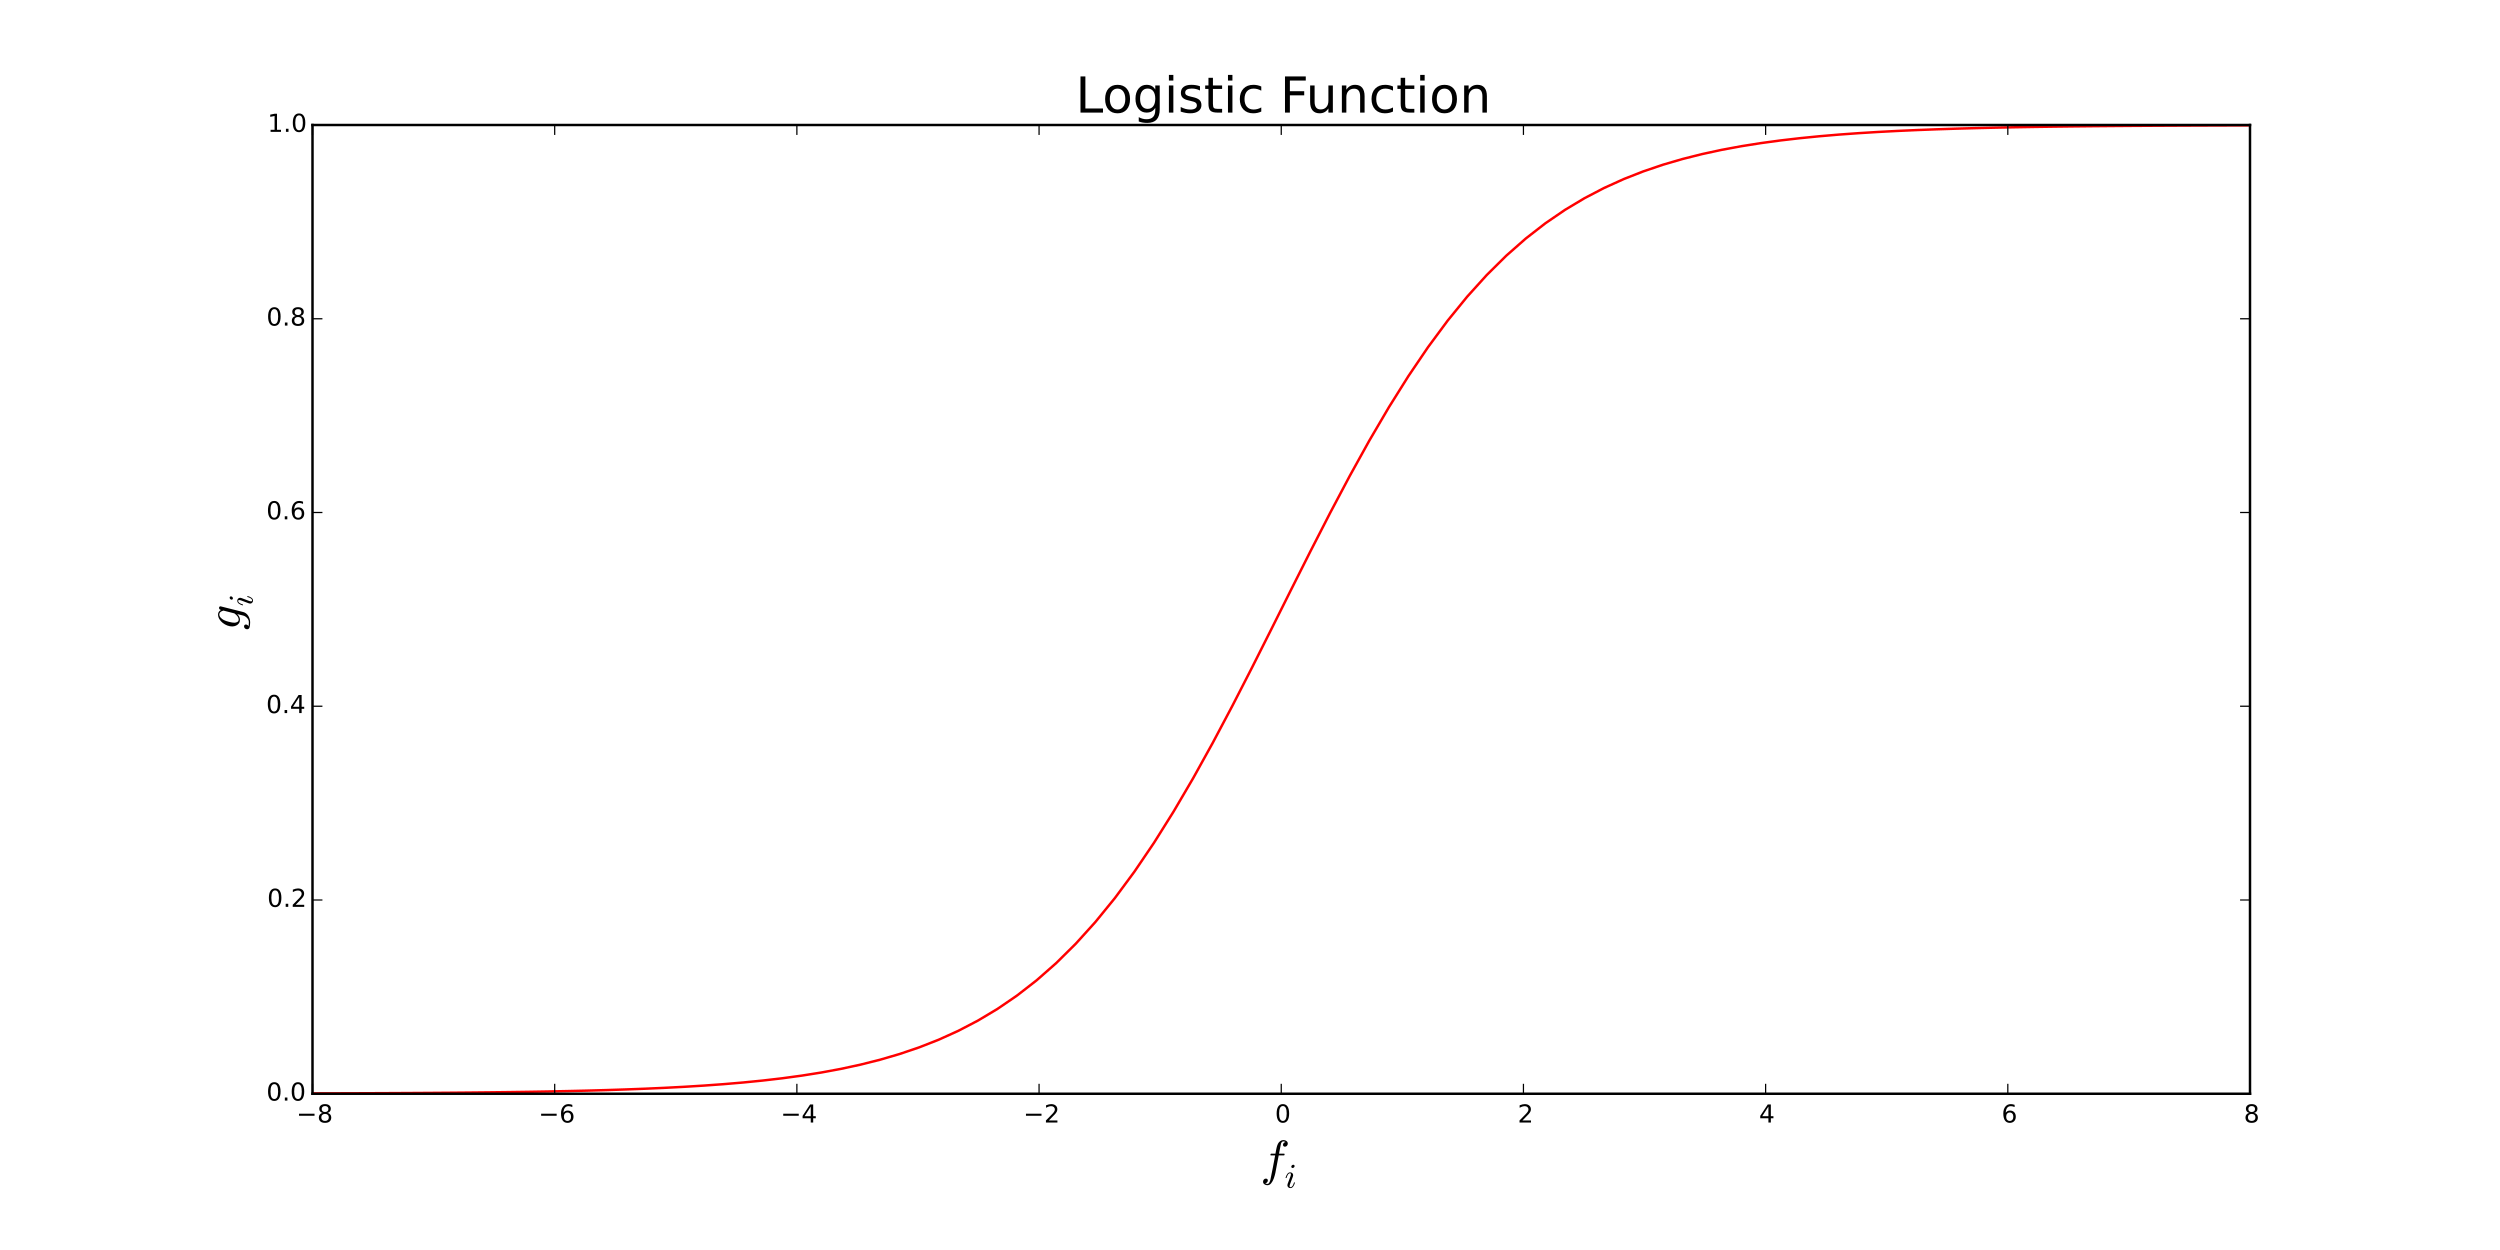
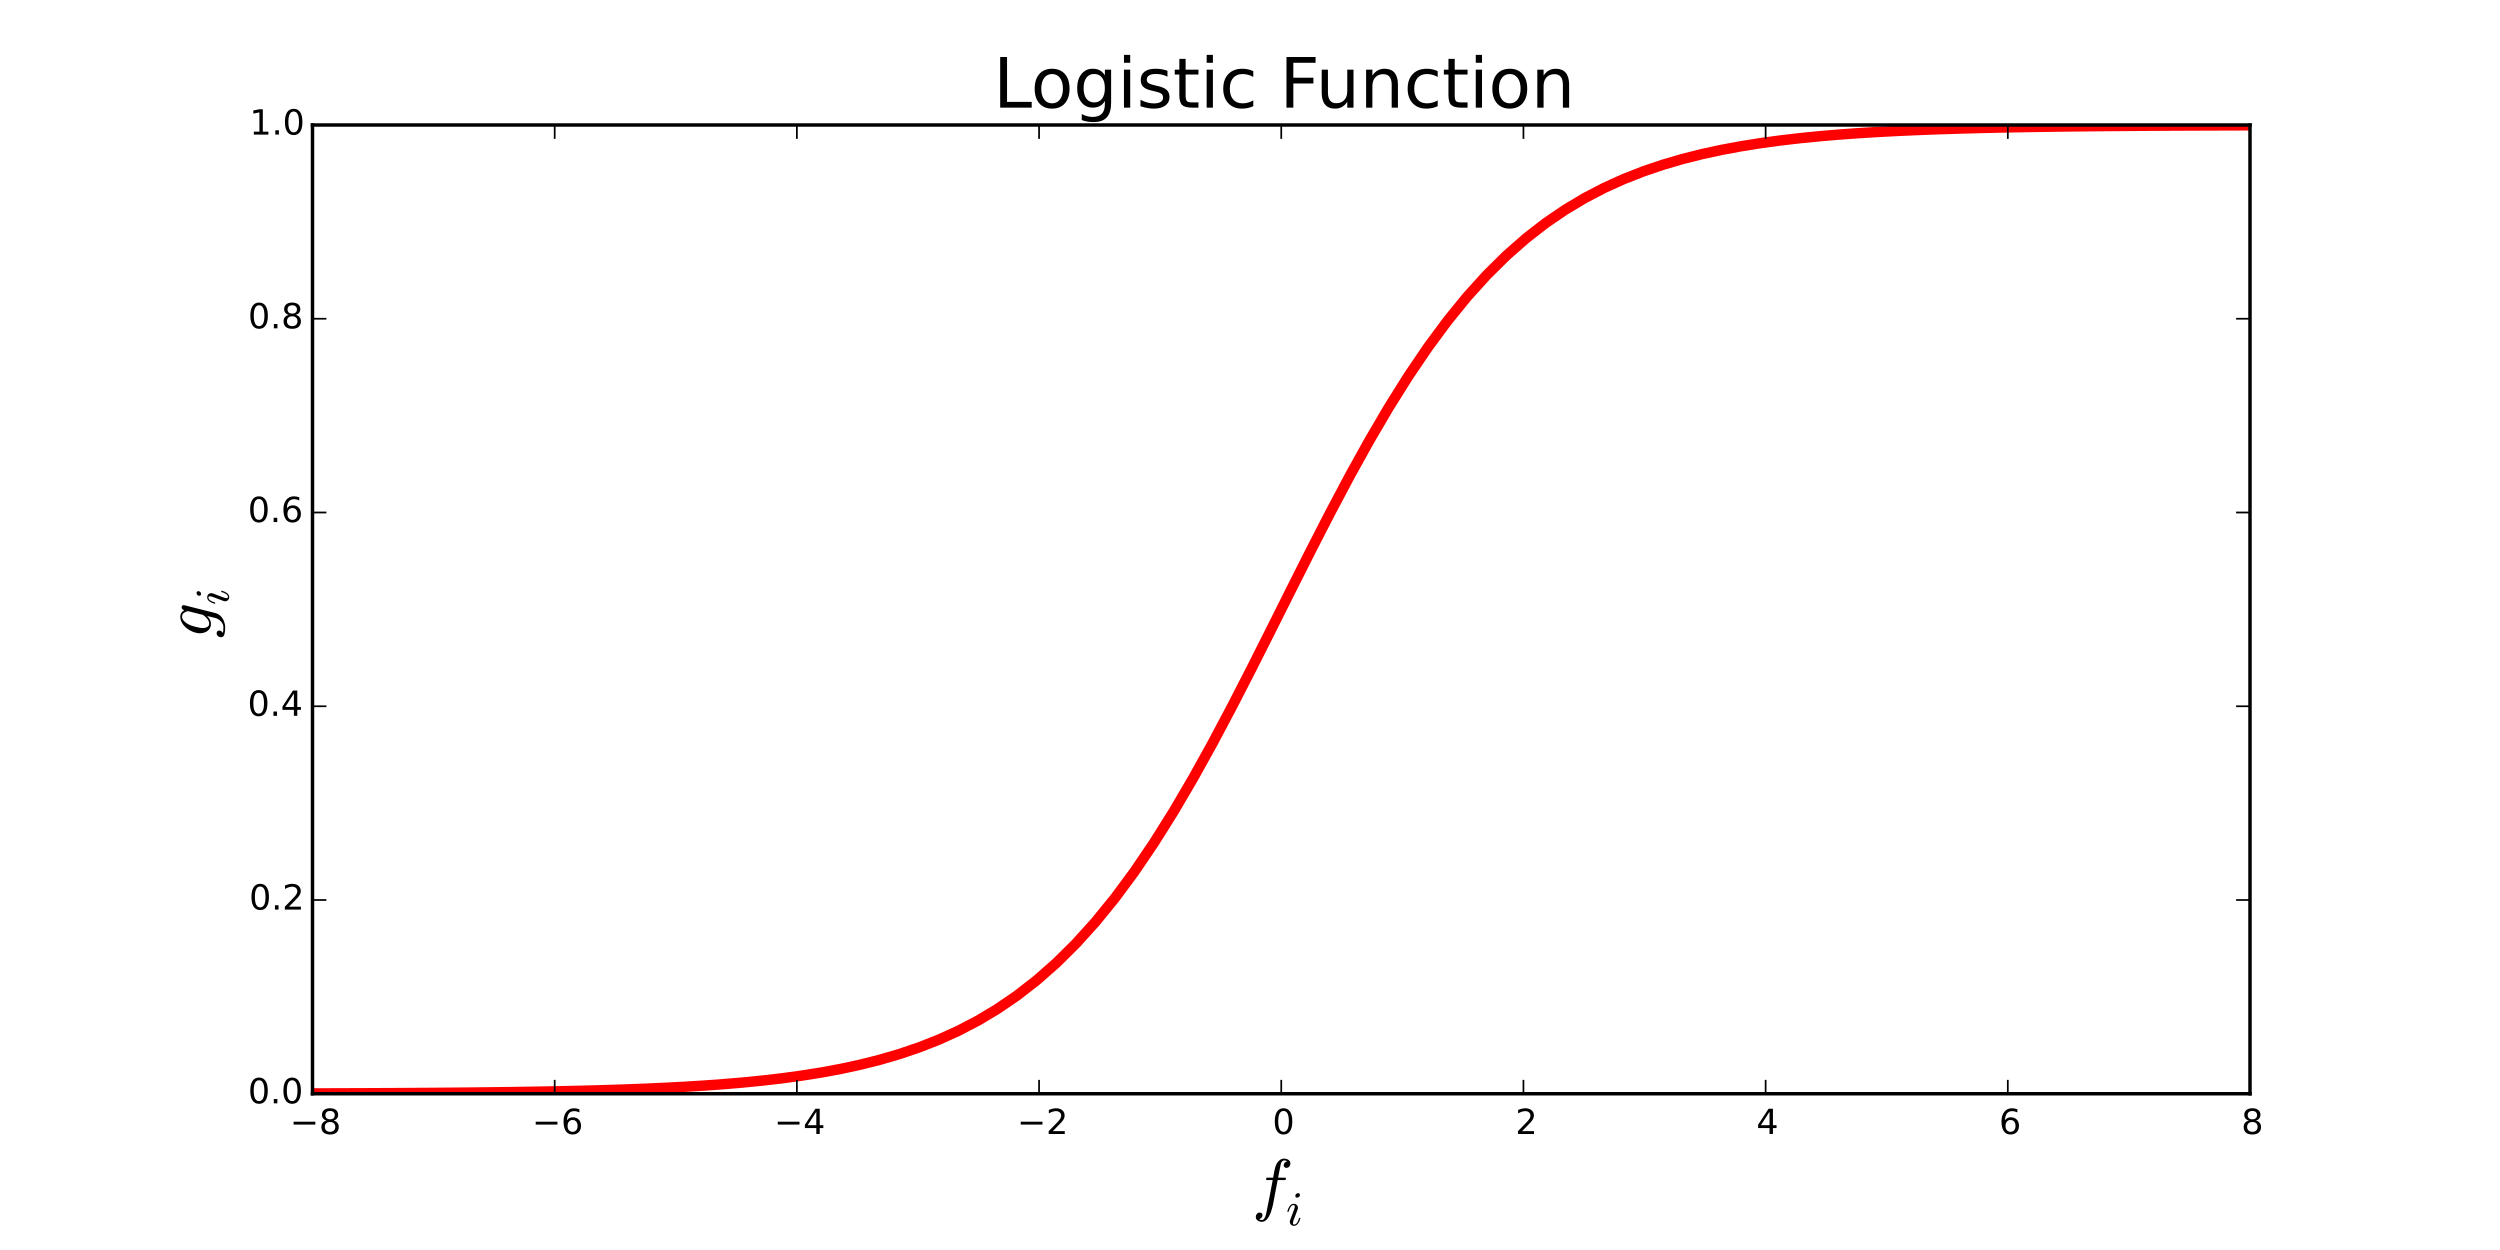
- <svg xmlns="http://www.w3.org/2000/svg" xmlns:xlink="http://www.w3.org/1999/xlink" height="504pt" version="1.1" viewBox="0 0 1008 504" width="1008pt">
+ <svg xmlns="http://www.w3.org/2000/svg" xmlns:xlink="http://www.w3.org/1999/xlink" height="360pt" version="1.1" viewBox="0 0 720 360" width="720pt">
  <defs>
    <style type="text/css">
*{stroke-linecap:butt;stroke-linejoin:round;}
  </style>
  </defs>
  <g id="figure_1">
    <g id="patch_1">
-       <path d=" M0 504 L1008 504 L1008 0 L0 0 z " style="fill:#ffffff;" />
+       <path d=" M0 360 L720 360 L720 0 L0 0 z " style="fill:#ffffff;" />
    </g>
    <g id="axes_1">
      <g id="patch_2">
-         <path d=" M126 441 L907.2 441 L907.2 50.4 L126 50.4 z " style="fill:#ffffff;" />
+         <path d=" M90 315 L648 315 L648 36 L90 36 z " style="fill:#ffffff;" />
      </g>
      <g id="line2d_1">
-         <path clip-path="url(#p23a0f6b14d)" d=" M126 440.869 L133.891 440.846 L141.782 440.819 L149.673 440.787 L157.564 440.75 L165.455 440.706 L173.345 440.655 L181.236 440.594 L189.127 440.523 L197.018 440.44 L204.909 440.342 L212.8 440.226 L220.691 440.091 L228.582 439.932 L236.473 439.745 L244.364 439.526 L252.255 439.268 L260.145 438.966 L268.036 438.612 L275.927 438.196 L283.818 437.708 L291.709 437.136 L299.6 436.466 L307.491 435.682 L315.382 434.764 L323.273 433.69 L331.164 432.436 L339.055 430.973 L346.945 429.267 L354.836 427.281 L362.727 424.973 L370.618 422.296 L378.509 419.199 L386.4 415.623 L394.291 411.508 L402.182 406.788 L410.073 401.395 L417.964 395.261 L425.855 388.321 L433.745 380.511 L441.636 371.781 L449.527 362.092 L457.418 351.425 L465.309 339.785 L473.2 327.203 L481.091 313.745 L488.982 299.509 L496.873 284.626 L504.764 269.257 L512.655 253.587 L520.545 237.813 L528.436 222.143 L536.327 206.774 L544.218 191.891 L552.109 177.655 L560 164.197 L567.891 151.615 L575.782 139.975 L583.673 129.308 L591.564 119.619 L599.455 110.889 L607.345 103.079 L615.236 96.138 L623.127 90.005 L631.018 84.612 L638.909 79.892 L646.8 75.777 L654.691 72.201 L662.582 69.104 L670.473 66.427 L678.364 64.119 L686.255 62.133 L694.145 60.427 L702.036 58.964 L709.927 57.71 L717.818 56.636 L725.709 55.718 L733.6 54.934 L741.491 54.264 L749.382 53.692 L757.273 53.204 L765.164 52.788 L773.055 52.434 L780.945 52.132 L788.836 51.874 L796.727 51.655 L804.618 51.468 L812.509 51.309 L820.4 51.174 L828.291 51.059 L836.182 50.96 L844.073 50.877 L851.964 50.806 L859.855 50.745 L867.745 50.694 L875.636 50.65 L883.527 50.613 L891.418 50.581 L899.309 50.554 L907.2 50.531" style="fill:none;stroke:#ff0000;stroke-linecap:square;" />
+         <path clip-path="url(#p7a9eb3f0f5)" d=" M90 314.906 L95.636 314.89 L101.273 314.871 L106.909 314.848 L112.545 314.821 L118.182 314.79 L123.818 314.753 L129.455 314.71 L135.091 314.659 L140.727 314.6 L146.364 314.53 L152 314.447 L157.636 314.351 L163.273 314.237 L168.909 314.104 L174.545 313.947 L180.182 313.763 L185.818 313.547 L191.455 313.294 L197.091 312.997 L202.727 312.648 L208.364 312.24 L214 311.762 L219.636 311.201 L225.273 310.546 L230.909 309.779 L236.545 308.883 L242.182 307.838 L247.818 306.619 L253.455 305.201 L259.091 303.552 L264.727 301.64 L270.364 299.428 L276 296.874 L281.636 293.934 L287.273 290.563 L292.909 286.711 L298.545 282.33 L304.182 277.372 L309.818 271.794 L315.455 265.558 L321.091 258.637 L326.727 251.018 L332.364 242.703 L338 233.716 L343.636 224.104 L349.273 213.935 L354.909 203.305 L360.545 192.327 L366.182 181.133 L371.818 169.867 L377.455 158.673 L383.091 147.695 L388.727 137.065 L394.364 126.896 L400 117.284 L405.636 108.297 L411.273 99.982 L416.909 92.363 L422.545 85.442 L428.182 79.206 L433.818 73.628 L439.455 68.67 L445.091 64.289 L450.727 60.437 L456.364 57.066 L462 54.126 L467.636 51.572 L473.273 49.36 L478.909 47.448 L484.545 45.799 L490.182 44.381 L495.818 43.162 L501.455 42.117 L507.091 41.221 L512.727 40.455 L518.364 39.799 L524 39.238 L529.636 38.76 L535.273 38.352 L540.909 38.003 L546.545 37.706 L552.182 37.453 L557.818 37.237 L563.455 37.053 L569.091 36.896 L574.727 36.763 L580.364 36.649 L586 36.553 L591.636 36.47 L597.273 36.4 L602.909 36.341 L608.545 36.29 L614.182 36.247 L619.818 36.21 L625.455 36.178 L631.091 36.152 L636.727 36.129 L642.364 36.11 L648 36.094" style="fill:none;stroke:#ff0000;stroke-linecap:square;stroke-width:3;" />
      </g>
      <g id="patch_3">
-         <path d=" M126 50.4 L907.2 50.4" style="fill:none;stroke:#000000;stroke-linecap:square;stroke-linejoin:miter;" />
+         <path d=" M90 36 L648 36" style="fill:none;stroke:#000000;stroke-linecap:square;stroke-linejoin:miter;" />
      </g>
      <g id="patch_4">
-         <path d=" M126 441 L126 50.4" style="fill:none;stroke:#000000;stroke-linecap:square;stroke-linejoin:miter;" />
+         <path d=" M648 315 L648 36" style="fill:none;stroke:#000000;stroke-linecap:square;stroke-linejoin:miter;" />
      </g>
      <g id="patch_5">
-         <path d=" M126 441 L907.2 441" style="fill:none;stroke:#000000;stroke-linecap:square;stroke-linejoin:miter;" />
+         <path d=" M90 315 L648 315" style="fill:none;stroke:#000000;stroke-linecap:square;stroke-linejoin:miter;" />
      </g>
      <g id="patch_6">
-         <path d=" M907.2 441 L907.2 50.4" style="fill:none;stroke:#000000;stroke-linecap:square;stroke-linejoin:miter;" />
+         <path d=" M90 315 L90 36" style="fill:none;stroke:#000000;stroke-linecap:square;stroke-linejoin:miter;" />
      </g>
      <g id="matplotlib.axis_1">
        <g id="xtick_1">
          <g id="line2d_2">
            <defs>
              <path d=" M0 0 L0 -4" id="mc7db9fdffb" style="stroke:#000000;stroke-width:0.5;" />
            </defs>
            <g>
-               <use style="stroke:#000000;stroke-width:0.5;" x="126.0" xlink:href="#mc7db9fdffb" y="441.0" />
+               <use style="stroke:#000000;stroke-width:0.5;" x="90.0" xlink:href="#mc7db9fdffb" y="315.0" />
            </g>
          </g>
          <g id="line2d_3">
            <defs>
              <path d=" M0 0 L0 4" id="m5a7d422ac3" style="stroke:#000000;stroke-width:0.5;" />
            </defs>
            <g>
-               <use style="stroke:#000000;stroke-width:0.5;" x="126.0" xlink:href="#m5a7d422ac3" y="50.4" />
+               <use style="stroke:#000000;stroke-width:0.5;" x="90.0" xlink:href="#m5a7d422ac3" y="36.0" />
            </g>
          </g>
          <g id="text_1">
            <defs>
+               <path d=" M10.594 35.5 L73.188 35.5 L73.188 27.203 L10.594 27.203 z " id="BitstreamVeraSans-Roman-2212" />
              <path d=" M31.781 34.625 Q24.75 34.625 20.719 30.859 Q16.703 27.094 16.703 20.516 Q16.703 13.922 20.719 10.156 Q24.75 6.391 31.781 6.391 Q38.812 6.391 42.859 10.172 Q46.922 13.969 46.922 20.516 Q46.922 27.094 42.891 30.859 Q38.875 34.625 31.781 34.625 M21.922 38.812 Q15.578 40.375 12.031 44.719 Q8.5 49.078 8.5 55.328 Q8.5 64.062 14.719 69.141 Q20.953 74.219 31.781 74.219 Q42.672 74.219 48.875 69.141 Q55.078 64.062 55.078 55.328 Q55.078 49.078 51.531 44.719 Q48 40.375 41.703 38.812 Q48.828 37.156 52.797 32.312 Q56.781 27.484 56.781 20.516 Q56.781 9.906 50.312 4.234 Q43.844 -1.422 31.781 -1.422 Q19.734 -1.422 13.25 4.234 Q6.781 9.906 6.781 20.516 Q6.781 27.484 10.781 32.312 Q14.797 37.156 21.922 38.812 M18.312 54.391 Q18.312 48.734 21.844 45.562 Q25.391 42.391 31.781 42.391 Q38.141 42.391 41.719 45.562 Q45.312 48.734 45.312 54.391 Q45.312 60.062 41.719 63.234 Q38.141 66.406 31.781 66.406 Q25.391 66.406 21.844 63.234 Q18.312 60.062 18.312 54.391" id="BitstreamVeraSans-Roman-38" />
-               <path d=" M10.594 35.5 L73.188 35.5 L73.188 27.203 L10.594 27.203 z " id="BitstreamVeraSans-Roman-2212" />
-             </defs>
-             <g transform="translate(119.5008 452.5984)scale(0.1 -0.1)">
+             </defs>
+             <g transform="translate(83.50078 326.5984)scale(0.1 -0.1)">
              <use xlink:href="#BitstreamVeraSans-Roman-2212" />
              <use x="83.789" xlink:href="#BitstreamVeraSans-Roman-38" />
            </g>
          </g>
        </g>
        <g id="xtick_2">
          <g id="line2d_4">
            <g>
-               <use style="stroke:#000000;stroke-width:0.5;" x="223.65" xlink:href="#mc7db9fdffb" y="441.0" />
+               <use style="stroke:#000000;stroke-width:0.5;" x="159.75" xlink:href="#mc7db9fdffb" y="315.0" />
            </g>
          </g>
          <g id="line2d_5">
            <g>
-               <use style="stroke:#000000;stroke-width:0.5;" x="223.65" xlink:href="#m5a7d422ac3" y="50.4" />
+               <use style="stroke:#000000;stroke-width:0.5;" x="159.75" xlink:href="#m5a7d422ac3" y="36.0" />
            </g>
          </g>
          <g id="text_2">
            <defs>
              <path d=" M33.016 40.375 Q26.375 40.375 22.484 35.828 Q18.609 31.297 18.609 23.391 Q18.609 15.531 22.484 10.953 Q26.375 6.391 33.016 6.391 Q39.656 6.391 43.531 10.953 Q47.406 15.531 47.406 23.391 Q47.406 31.297 43.531 35.828 Q39.656 40.375 33.016 40.375 M52.594 71.297 L52.594 62.312 Q48.875 64.062 45.094 64.984 Q41.312 65.922 37.594 65.922 Q27.828 65.922 22.672 59.328 Q17.531 52.734 16.797 39.406 Q19.672 43.656 24.016 45.922 Q28.375 48.188 33.594 48.188 Q44.578 48.188 50.953 41.516 Q57.328 34.859 57.328 23.391 Q57.328 12.156 50.688 5.359 Q44.047 -1.422 33.016 -1.422 Q20.359 -1.422 13.672 8.266 Q6.984 17.969 6.984 36.375 Q6.984 53.656 15.188 63.938 Q23.391 74.219 37.203 74.219 Q40.922 74.219 44.703 73.484 Q48.484 72.75 52.594 71.297" id="BitstreamVeraSans-Roman-36" />
            </defs>
-             <g transform="translate(217.1234 452.5984)scale(0.1 -0.1)">
+             <g transform="translate(153.2234 326.5984)scale(0.1 -0.1)">
              <use xlink:href="#BitstreamVeraSans-Roman-2212" />
              <use x="83.789" xlink:href="#BitstreamVeraSans-Roman-36" />
            </g>
          </g>
        </g>
        <g id="xtick_3">
          <g id="line2d_6">
            <g>
-               <use style="stroke:#000000;stroke-width:0.5;" x="321.3" xlink:href="#mc7db9fdffb" y="441.0" />
+               <use style="stroke:#000000;stroke-width:0.5;" x="229.5" xlink:href="#mc7db9fdffb" y="315.0" />
            </g>
          </g>
          <g id="line2d_7">
            <g>
-               <use style="stroke:#000000;stroke-width:0.5;" x="321.3" xlink:href="#m5a7d422ac3" y="50.4" />
+               <use style="stroke:#000000;stroke-width:0.5;" x="229.5" xlink:href="#m5a7d422ac3" y="36.0" />
            </g>
          </g>
          <g id="text_3">
            <defs>
              <path d=" M37.797 64.312 L12.891 25.391 L37.797 25.391 z  M35.203 72.906 L47.609 72.906 L47.609 25.391 L58.016 25.391 L58.016 17.188 L47.609 17.188 L47.609 0 L37.797 0 L37.797 17.188 L4.891 17.188 L4.891 26.703 z " id="BitstreamVeraSans-Roman-34" />
            </defs>
-             <g transform="translate(314.7391 452.5984)scale(0.1 -0.1)">
+             <g transform="translate(222.9391 326.5984)scale(0.1 -0.1)">
              <use xlink:href="#BitstreamVeraSans-Roman-2212" />
              <use x="83.789" xlink:href="#BitstreamVeraSans-Roman-34" />
            </g>
          </g>
        </g>
        <g id="xtick_4">
          <g id="line2d_8">
            <g>
-               <use style="stroke:#000000;stroke-width:0.5;" x="418.95" xlink:href="#mc7db9fdffb" y="441.0" />
+               <use style="stroke:#000000;stroke-width:0.5;" x="299.25" xlink:href="#mc7db9fdffb" y="315.0" />
            </g>
          </g>
          <g id="line2d_9">
            <g>
-               <use style="stroke:#000000;stroke-width:0.5;" x="418.95" xlink:href="#m5a7d422ac3" y="50.4" />
+               <use style="stroke:#000000;stroke-width:0.5;" x="299.25" xlink:href="#m5a7d422ac3" y="36.0" />
            </g>
          </g>
          <g id="text_4">
            <defs>
              <path d=" M19.188 8.297 L53.609 8.297 L53.609 0 L7.328 0 L7.328 8.297 Q12.938 14.109 22.625 23.891 Q32.328 33.688 34.812 36.531 Q39.547 41.844 41.422 45.531 Q43.312 49.219 43.312 52.781 Q43.312 58.594 39.234 62.25 Q35.156 65.922 28.609 65.922 Q23.969 65.922 18.812 64.312 Q13.672 62.703 7.812 59.422 L7.812 69.391 Q13.766 71.781 18.938 73 Q24.125 74.219 28.422 74.219 Q39.75 74.219 46.484 68.547 Q53.219 62.891 53.219 53.422 Q53.219 48.922 51.531 44.891 Q49.859 40.875 45.406 35.406 Q44.188 33.984 37.641 27.219 Q31.109 20.453 19.188 8.297" id="BitstreamVeraSans-Roman-32" />
            </defs>
-             <g transform="translate(412.6094 452.5984)scale(0.1 -0.1)">
+             <g transform="translate(292.9094 326.5984)scale(0.1 -0.1)">
              <use xlink:href="#BitstreamVeraSans-Roman-2212" />
              <use x="83.789" xlink:href="#BitstreamVeraSans-Roman-32" />
            </g>
          </g>
        </g>
        <g id="xtick_5">
          <g id="line2d_10">
            <g>
-               <use style="stroke:#000000;stroke-width:0.5;" x="516.6" xlink:href="#mc7db9fdffb" y="441.0" />
+               <use style="stroke:#000000;stroke-width:0.5;" x="369.0" xlink:href="#mc7db9fdffb" y="315.0" />
            </g>
          </g>
          <g id="line2d_11">
            <g>
-               <use style="stroke:#000000;stroke-width:0.5;" x="516.6" xlink:href="#m5a7d422ac3" y="50.4" />
+               <use style="stroke:#000000;stroke-width:0.5;" x="369.0" xlink:href="#m5a7d422ac3" y="36.0" />
            </g>
          </g>
          <g id="text_5">
            <defs>
              <path d=" M31.781 66.406 Q24.172 66.406 20.328 58.906 Q16.5 51.422 16.5 36.375 Q16.5 21.391 20.328 13.891 Q24.172 6.391 31.781 6.391 Q39.453 6.391 43.281 13.891 Q47.125 21.391 47.125 36.375 Q47.125 51.422 43.281 58.906 Q39.453 66.406 31.781 66.406 M31.781 74.219 Q44.047 74.219 50.516 64.516 Q56.984 54.828 56.984 36.375 Q56.984 17.969 50.516 8.266 Q44.047 -1.422 31.781 -1.422 Q19.531 -1.422 13.062 8.266 Q6.594 17.969 6.594 36.375 Q6.594 54.828 13.062 64.516 Q19.531 74.219 31.781 74.219" id="BitstreamVeraSans-Roman-30" />
            </defs>
-             <g transform="translate(514.0805 452.5984)scale(0.1 -0.1)">
+             <g transform="translate(366.4805 326.5984)scale(0.1 -0.1)">
              <use xlink:href="#BitstreamVeraSans-Roman-30" />
            </g>
          </g>
        </g>
        <g id="xtick_6">
          <g id="line2d_12">
            <g>
-               <use style="stroke:#000000;stroke-width:0.5;" x="614.25" xlink:href="#mc7db9fdffb" y="441.0" />
+               <use style="stroke:#000000;stroke-width:0.5;" x="438.75" xlink:href="#mc7db9fdffb" y="315.0" />
            </g>
          </g>
          <g id="line2d_13">
            <g>
-               <use style="stroke:#000000;stroke-width:0.5;" x="614.25" xlink:href="#m5a7d422ac3" y="50.4" />
+               <use style="stroke:#000000;stroke-width:0.5;" x="438.75" xlink:href="#m5a7d422ac3" y="36.0" />
            </g>
          </g>
          <g id="text_6">
-             <g transform="translate(611.9359 452.5984)scale(0.1 -0.1)">
+             <g transform="translate(436.4359 326.5984)scale(0.1 -0.1)">
              <use xlink:href="#BitstreamVeraSans-Roman-32" />
            </g>
          </g>
        </g>
        <g id="xtick_7">
          <g id="line2d_14">
            <g>
-               <use style="stroke:#000000;stroke-width:0.5;" x="711.9" xlink:href="#mc7db9fdffb" y="441.0" />
+               <use style="stroke:#000000;stroke-width:0.5;" x="508.5" xlink:href="#mc7db9fdffb" y="315.0" />
            </g>
          </g>
          <g id="line2d_15">
            <g>
-               <use style="stroke:#000000;stroke-width:0.5;" x="711.9" xlink:href="#m5a7d422ac3" y="50.4" />
+               <use style="stroke:#000000;stroke-width:0.5;" x="508.5" xlink:href="#m5a7d422ac3" y="36.0" />
            </g>
          </g>
          <g id="text_7">
-             <g transform="translate(709.2437 452.5984)scale(0.1 -0.1)">
+             <g transform="translate(505.8438 326.5984)scale(0.1 -0.1)">
              <use xlink:href="#BitstreamVeraSans-Roman-34" />
            </g>
          </g>
        </g>
        <g id="xtick_8">
          <g id="line2d_16">
            <g>
-               <use style="stroke:#000000;stroke-width:0.5;" x="809.55" xlink:href="#mc7db9fdffb" y="441.0" />
+               <use style="stroke:#000000;stroke-width:0.5;" x="578.25" xlink:href="#mc7db9fdffb" y="315.0" />
            </g>
          </g>
          <g id="line2d_17">
            <g>
-               <use style="stroke:#000000;stroke-width:0.5;" x="809.55" xlink:href="#m5a7d422ac3" y="50.4" />
+               <use style="stroke:#000000;stroke-width:0.5;" x="578.25" xlink:href="#m5a7d422ac3" y="36.0" />
            </g>
          </g>
          <g id="text_8">
-             <g transform="translate(807.0328 452.5984)scale(0.1 -0.1)">
+             <g transform="translate(575.7328 326.5984)scale(0.1 -0.1)">
              <use xlink:href="#BitstreamVeraSans-Roman-36" />
            </g>
          </g>
        </g>
        <g id="xtick_9">
          <g id="line2d_18">
            <g>
-               <use style="stroke:#000000;stroke-width:0.5;" x="907.2" xlink:href="#mc7db9fdffb" y="441.0" />
+               <use style="stroke:#000000;stroke-width:0.5;" x="648.0" xlink:href="#mc7db9fdffb" y="315.0" />
            </g>
          </g>
          <g id="line2d_19">
            <g>
-               <use style="stroke:#000000;stroke-width:0.5;" x="907.2" xlink:href="#m5a7d422ac3" y="50.4" />
+               <use style="stroke:#000000;stroke-width:0.5;" x="648.0" xlink:href="#m5a7d422ac3" y="36.0" />
            </g>
          </g>
          <g id="text_9">
-             <g transform="translate(904.7 452.5984)scale(0.1 -0.1)">
+             <g transform="translate(645.5 326.5984)scale(0.1 -0.1)">
              <use xlink:href="#BitstreamVeraSans-Roman-38" />
            </g>
          </g>
        </g>
        <g id="text_10">
          <defs>
+             <path d=" M9.719 -16.5 Q11.578 -17.922 14.203 -17.922 Q17.781 -17.922 20.016 -10.016 Q20.953 -6.203 25.094 15.094 L29.688 39.594 L21.094 39.594 Q20.125 39.594 20.125 40.922 Q20.516 43.109 21.391 43.109 L30.328 43.109 L31.5 49.609 Q32.078 52.641 32.562 54.812 Q33.062 56.984 33.625 58.828 Q34.188 60.688 35.297 62.984 Q37.016 66.266 39.922 68.391 Q42.828 70.516 46.188 70.516 Q48.391 70.516 50.469 69.703 Q52.547 68.891 53.859 67.281 Q55.172 65.672 55.172 63.484 Q55.172 60.938 53.484 59.047 Q51.812 57.172 49.422 57.172 Q47.797 57.172 46.656 58.172 Q45.516 59.188 45.516 60.797 Q45.516 62.984 47 64.625 Q48.484 66.266 50.688 66.5 Q48.828 67.922 46.094 67.922 Q44.578 67.922 43.234 66.5 Q41.891 65.094 41.5 63.484 Q40.875 60.938 38.719 49.703 L37.5 43.109 L47.797 43.109 Q48.781 43.109 48.781 41.797 Q48.734 41.547 48.578 40.938 Q48.438 40.328 48.172 39.953 Q47.906 39.594 47.516 39.594 L36.812 39.594 L32.172 15.188 Q31.297 9.859 30.141 4.359 Q29 -1.125 26.922 -6.906 Q24.859 -12.703 21.625 -16.609 Q18.406 -20.516 14.016 -20.516 Q10.641 -20.516 7.984 -18.578 Q5.328 -16.656 5.328 -13.484 Q5.328 -10.938 6.953 -9.047 Q8.594 -7.172 11.078 -7.172 Q12.75 -7.172 13.859 -8.172 Q14.984 -9.188 14.984 -10.797 Q14.984 -12.938 13.391 -14.719 Q11.812 -16.5 9.719 -16.5" id="Cmmi10-66" />
            <path d=" M7.812 7.172 Q7.812 9.031 8.594 11.078 L16.703 32.625 Q18.016 36.281 18.016 38.625 Q18.016 41.609 15.828 41.609 Q11.859 41.609 9.297 37.531 Q6.734 33.453 5.516 28.422 Q5.328 27.781 4.688 27.781 L3.516 27.781 Q2.688 27.781 2.688 28.719 L2.688 29 Q4.297 34.969 7.609 39.578 Q10.938 44.188 16.016 44.188 Q19.578 44.188 22.047 41.844 Q24.516 39.5 24.516 35.891 Q24.516 34.031 23.688 31.984 L15.578 10.5 Q14.203 7.172 14.203 4.5 Q14.203 1.516 16.5 1.516 Q20.406 1.516 23.016 5.688 Q25.641 9.859 26.703 14.703 Q26.906 15.281 27.484 15.281 L28.719 15.281 Q29.109 15.281 29.344 15.016 Q29.594 14.75 29.594 14.406 Q29.594 14.312 29.5 14.109 Q28.125 8.453 24.734 3.656 Q21.344 -1.125 16.312 -1.125 Q12.797 -1.125 10.297 1.297 Q7.812 3.719 7.812 7.172 M19.094 60.594 Q19.094 62.703 20.844 64.406 Q22.609 66.109 24.703 66.109 Q26.422 66.109 27.516 65.062 Q28.609 64.016 28.609 62.406 Q28.609 60.156 26.828 58.469 Q25.047 56.781 22.906 56.781 Q21.297 56.781 20.188 57.875 Q19.094 58.984 19.094 60.594" id="Cmmi10-69" />
-             <path d=" M9.719 -16.5 Q11.578 -17.922 14.203 -17.922 Q17.781 -17.922 20.016 -10.016 Q20.953 -6.203 25.094 15.094 L29.688 39.594 L21.094 39.594 Q20.125 39.594 20.125 40.922 Q20.516 43.109 21.391 43.109 L30.328 43.109 L31.5 49.609 Q32.078 52.641 32.562 54.812 Q33.062 56.984 33.625 58.828 Q34.188 60.688 35.297 62.984 Q37.016 66.266 39.922 68.391 Q42.828 70.516 46.188 70.516 Q48.391 70.516 50.469 69.703 Q52.547 68.891 53.859 67.281 Q55.172 65.672 55.172 63.484 Q55.172 60.938 53.484 59.047 Q51.812 57.172 49.422 57.172 Q47.797 57.172 46.656 58.172 Q45.516 59.188 45.516 60.797 Q45.516 62.984 47 64.625 Q48.484 66.266 50.688 66.5 Q48.828 67.922 46.094 67.922 Q44.578 67.922 43.234 66.5 Q41.891 65.094 41.5 63.484 Q40.875 60.938 38.719 49.703 L37.5 43.109 L47.797 43.109 Q48.781 43.109 48.781 41.797 Q48.734 41.547 48.578 40.938 Q48.438 40.328 48.172 39.953 Q47.906 39.594 47.516 39.594 L36.812 39.594 L32.172 15.188 Q31.297 9.859 30.141 4.359 Q29 -1.125 26.922 -6.906 Q24.859 -12.703 21.625 -16.609 Q18.406 -20.516 14.016 -20.516 Q10.641 -20.516 7.984 -18.578 Q5.328 -16.656 5.328 -13.484 Q5.328 -10.938 6.953 -9.047 Q8.594 -7.172 11.078 -7.172 Q12.75 -7.172 13.859 -8.172 Q14.984 -9.188 14.984 -10.797 Q14.984 -12.938 13.391 -14.719 Q11.812 -16.5 9.719 -16.5" id="Cmmi10-66" />
          </defs>
-           <g transform="translate(508.2 473.8781)scale(0.2 -0.2)">
+           <g transform="translate(360.6 347.8781)scale(0.2 -0.2)">
            <use transform="translate(0.0 0.484375)" xlink:href="#Cmmi10-66" />
            <use transform="translate(48.87695 -25.025)scale(0.7)" xlink:href="#Cmmi10-69" />
          </g>
        </g>
      </g>
      <g id="matplotlib.axis_2">
        <g id="ytick_1">
          <g id="line2d_20">
            <defs>
              <path d=" M0 0 L4 0" id="md7965d1ba0" style="stroke:#000000;stroke-width:0.5;" />
            </defs>
            <g>
-               <use style="stroke:#000000;stroke-width:0.5;" x="126.0" xlink:href="#md7965d1ba0" y="441.0" />
+               <use style="stroke:#000000;stroke-width:0.5;" x="90.0" xlink:href="#md7965d1ba0" y="315.0" />
            </g>
          </g>
          <g id="line2d_21">
            <defs>
              <path d=" M0 0 L-4 0" id="md9a1c1a7cd" style="stroke:#000000;stroke-width:0.5;" />
            </defs>
            <g>
-               <use style="stroke:#000000;stroke-width:0.5;" x="907.2" xlink:href="#md9a1c1a7cd" y="441.0" />
+               <use style="stroke:#000000;stroke-width:0.5;" x="648.0" xlink:href="#md9a1c1a7cd" y="315.0" />
            </g>
          </g>
          <g id="text_11">
            <defs>
              <path d=" M10.688 12.406 L21 12.406 L21 0 L10.688 0 z " id="BitstreamVeraSans-Roman-2e" />
            </defs>
-             <g transform="translate(107.4203 443.7594)scale(0.1 -0.1)">
+             <g transform="translate(71.42031 317.7594)scale(0.1 -0.1)">
              <use xlink:href="#BitstreamVeraSans-Roman-30" />
              <use x="63.623" xlink:href="#BitstreamVeraSans-Roman-2e" />
              <use x="95.41" xlink:href="#BitstreamVeraSans-Roman-30" />
            </g>
          </g>
        </g>
        <g id="ytick_2">
          <g id="line2d_22">
            <g>
-               <use style="stroke:#000000;stroke-width:0.5;" x="126.0" xlink:href="#md7965d1ba0" y="362.88" />
+               <use style="stroke:#000000;stroke-width:0.5;" x="90.0" xlink:href="#md7965d1ba0" y="259.2" />
            </g>
          </g>
          <g id="line2d_23">
            <g>
-               <use style="stroke:#000000;stroke-width:0.5;" x="907.2" xlink:href="#md9a1c1a7cd" y="362.88" />
+               <use style="stroke:#000000;stroke-width:0.5;" x="648.0" xlink:href="#md9a1c1a7cd" y="259.2" />
            </g>
          </g>
          <g id="text_12">
-             <g transform="translate(107.7578 365.6394)scale(0.1 -0.1)">
+             <g transform="translate(71.75781 261.9594)scale(0.1 -0.1)">
              <use xlink:href="#BitstreamVeraSans-Roman-30" />
              <use x="63.623" xlink:href="#BitstreamVeraSans-Roman-2e" />
              <use x="95.41" xlink:href="#BitstreamVeraSans-Roman-32" />
            </g>
          </g>
        </g>
        <g id="ytick_3">
          <g id="line2d_24">
            <g>
-               <use style="stroke:#000000;stroke-width:0.5;" x="126.0" xlink:href="#md7965d1ba0" y="284.76" />
+               <use style="stroke:#000000;stroke-width:0.5;" x="90.0" xlink:href="#md7965d1ba0" y="203.4" />
            </g>
          </g>
          <g id="line2d_25">
            <g>
-               <use style="stroke:#000000;stroke-width:0.5;" x="907.2" xlink:href="#md9a1c1a7cd" y="284.76" />
+               <use style="stroke:#000000;stroke-width:0.5;" x="648.0" xlink:href="#md9a1c1a7cd" y="203.4" />
            </g>
          </g>
          <g id="text_13">
-             <g transform="translate(107.3172 287.5194)scale(0.1 -0.1)">
+             <g transform="translate(71.31719 206.1594)scale(0.1 -0.1)">
              <use xlink:href="#BitstreamVeraSans-Roman-30" />
              <use x="63.623" xlink:href="#BitstreamVeraSans-Roman-2e" />
              <use x="95.41" xlink:href="#BitstreamVeraSans-Roman-34" />
            </g>
          </g>
        </g>
        <g id="ytick_4">
          <g id="line2d_26">
            <g>
-               <use style="stroke:#000000;stroke-width:0.5;" x="126.0" xlink:href="#md7965d1ba0" y="206.64" />
+               <use style="stroke:#000000;stroke-width:0.5;" x="90.0" xlink:href="#md7965d1ba0" y="147.6" />
            </g>
          </g>
          <g id="line2d_27">
            <g>
-               <use style="stroke:#000000;stroke-width:0.5;" x="907.2" xlink:href="#md9a1c1a7cd" y="206.64" />
+               <use style="stroke:#000000;stroke-width:0.5;" x="648.0" xlink:href="#md9a1c1a7cd" y="147.6" />
            </g>
          </g>
          <g id="text_14">
-             <g transform="translate(107.3859 209.3994)scale(0.1 -0.1)">
+             <g transform="translate(71.38594 150.3594)scale(0.1 -0.1)">
              <use xlink:href="#BitstreamVeraSans-Roman-30" />
              <use x="63.623" xlink:href="#BitstreamVeraSans-Roman-2e" />
              <use x="95.41" xlink:href="#BitstreamVeraSans-Roman-36" />
            </g>
          </g>
        </g>
        <g id="ytick_5">
          <g id="line2d_28">
            <g>
-               <use style="stroke:#000000;stroke-width:0.5;" x="126.0" xlink:href="#md7965d1ba0" y="128.52" />
+               <use style="stroke:#000000;stroke-width:0.5;" x="90.0" xlink:href="#md7965d1ba0" y="91.8" />
            </g>
          </g>
          <g id="line2d_29">
            <g>
-               <use style="stroke:#000000;stroke-width:0.5;" x="907.2" xlink:href="#md9a1c1a7cd" y="128.52" />
+               <use style="stroke:#000000;stroke-width:0.5;" x="648.0" xlink:href="#md9a1c1a7cd" y="91.8" />
            </g>
          </g>
          <g id="text_15">
-             <g transform="translate(107.4406 131.2794)scale(0.1 -0.1)">
+             <g transform="translate(71.44062 94.55938)scale(0.1 -0.1)">
              <use xlink:href="#BitstreamVeraSans-Roman-30" />
              <use x="63.623" xlink:href="#BitstreamVeraSans-Roman-2e" />
              <use x="95.41" xlink:href="#BitstreamVeraSans-Roman-38" />
            </g>
          </g>
        </g>
        <g id="ytick_6">
          <g id="line2d_30">
            <g>
-               <use style="stroke:#000000;stroke-width:0.5;" x="126.0" xlink:href="#md7965d1ba0" y="50.4" />
+               <use style="stroke:#000000;stroke-width:0.5;" x="90.0" xlink:href="#md7965d1ba0" y="36.0" />
            </g>
          </g>
          <g id="line2d_31">
            <g>
-               <use style="stroke:#000000;stroke-width:0.5;" x="907.2" xlink:href="#md9a1c1a7cd" y="50.4" />
+               <use style="stroke:#000000;stroke-width:0.5;" x="648.0" xlink:href="#md9a1c1a7cd" y="36.0" />
            </g>
          </g>
          <g id="text_16">
            <defs>
              <path d=" M12.406 8.297 L28.516 8.297 L28.516 63.922 L10.984 60.406 L10.984 69.391 L28.422 72.906 L38.281 72.906 L38.281 8.297 L54.391 8.297 L54.391 0 L12.406 0 z " id="BitstreamVeraSans-Roman-31" />
            </defs>
-             <g transform="translate(107.8594 53.15937)scale(0.1 -0.1)">
+             <g transform="translate(71.85938 38.75937)scale(0.1 -0.1)">
              <use xlink:href="#BitstreamVeraSans-Roman-31" />
              <use x="63.623" xlink:href="#BitstreamVeraSans-Roman-2e" />
              <use x="95.41" xlink:href="#BitstreamVeraSans-Roman-30" />
            </g>
          </g>
        </g>
        <g id="text_17">
          <defs>
            <path d=" M1.422 -14.312 Q1.422 -11.859 3.094 -10.031 Q4.781 -8.203 7.172 -8.203 Q8.797 -8.203 9.891 -9.203 Q10.984 -10.203 10.984 -11.812 Q10.984 -13.625 9.953 -15.062 Q8.938 -16.5 7.328 -17.094 Q10.016 -17.922 15.719 -17.922 Q20.312 -17.922 24.125 -14.375 Q27.938 -10.844 29.109 -6.203 L31.984 5.516 Q26.562 0 20.703 0 Q16.406 0 13.344 2.188 Q10.297 4.391 8.688 8.047 Q7.078 11.719 7.078 15.828 Q7.078 20.406 8.953 25.438 Q10.844 30.469 14.234 34.766 Q17.625 39.062 22.016 41.625 Q26.422 44.188 31.297 44.188 Q34.234 44.188 36.578 42.578 Q38.922 40.969 40.281 38.281 Q41.266 42.188 44.578 42.188 Q45.844 42.188 46.719 41.422 Q47.609 40.672 47.609 39.406 Q47.609 39.109 47.578 38.953 Q47.562 38.812 47.516 38.625 L36.078 -6.781 Q35.297 -9.906 33.203 -12.5 Q31.109 -15.094 28.266 -16.828 Q25.438 -18.562 22.062 -19.531 Q18.703 -20.516 15.578 -20.516 Q9.859 -20.516 5.641 -19.406 Q1.422 -18.312 1.422 -14.312 M20.906 2.594 Q27.297 2.594 33.5 11.375 L39.016 33.203 Q38.328 36.672 36.281 39.141 Q34.234 41.609 31.109 41.609 Q27.781 41.609 24.828 38.891 Q21.875 36.188 19.922 32.422 Q18.062 28.812 16.328 22.047 Q14.594 15.281 14.594 11.375 Q14.594 7.953 16.156 5.266 Q17.719 2.594 20.906 2.594" id="Cmmi10-67" />
          </defs>
-           <g transform="translate(96.91719 254.0)rotate(-90.0)scale(0.2 -0.2)">
+           <g transform="translate(60.91719 183.8)rotate(-90.0)scale(0.2 -0.2)">
            <use transform="translate(0.0 0.8125)" xlink:href="#Cmmi10-67" />
            <use transform="translate(47.70508 -24.69688)scale(0.7)" xlink:href="#Cmmi10-69" />
          </g>
        </g>
      </g>
      <g id="text_18">
        <defs>
-           <path d=" M9.422 54.688 L18.406 54.688 L18.406 0 L9.422 0 z  M9.422 75.984 L18.406 75.984 L18.406 64.594 L9.422 64.594 z " id="BitstreamVeraSans-Roman-69" />
-           <path d=" M44.281 53.078 L44.281 44.578 Q40.484 46.531 36.375 47.5 Q32.281 48.484 27.875 48.484 Q21.188 48.484 17.844 46.438 Q14.5 44.391 14.5 40.281 Q14.5 37.156 16.891 35.375 Q19.281 33.594 26.516 31.984 L29.594 31.297 Q39.156 29.25 43.188 25.516 Q47.219 21.781 47.219 15.094 Q47.219 7.469 41.188 3.016 Q35.156 -1.422 24.609 -1.422 Q20.219 -1.422 15.453 -0.562 Q10.688 0.297 5.422 2 L5.422 11.281 Q10.406 8.688 15.234 7.391 Q20.062 6.109 24.812 6.109 Q31.156 6.109 34.562 8.281 Q37.984 10.453 37.984 14.406 Q37.984 18.062 35.516 20.016 Q33.062 21.969 24.703 23.781 L21.578 24.516 Q13.234 26.266 9.516 29.906 Q5.812 33.547 5.812 39.891 Q5.812 47.609 11.281 51.797 Q16.75 56 26.812 56 Q31.781 56 36.172 55.266 Q40.578 54.547 44.281 53.078" id="BitstreamVeraSans-Roman-73" />
          <path id="BitstreamVeraSans-Roman-20" />
-           <path d=" M54.891 33.016 L54.891 0 L45.906 0 L45.906 32.719 Q45.906 40.484 42.875 44.328 Q39.844 48.188 33.797 48.188 Q26.516 48.188 22.312 43.547 Q18.109 38.922 18.109 30.906 L18.109 0 L9.078 0 L9.078 54.688 L18.109 54.688 L18.109 46.188 Q21.344 51.125 25.703 53.562 Q30.078 56 35.797 56 Q45.219 56 50.047 50.172 Q54.891 44.344 54.891 33.016" id="BitstreamVeraSans-Roman-6e" />
          <path d=" M18.312 70.219 L18.312 54.688 L36.812 54.688 L36.812 47.703 L18.312 47.703 L18.312 18.016 Q18.312 11.328 20.141 9.422 Q21.969 7.516 27.594 7.516 L36.812 7.516 L36.812 0 L27.594 0 Q17.188 0 13.234 3.875 Q9.281 7.766 9.281 18.016 L9.281 47.703 L2.688 47.703 L2.688 54.688 L9.281 54.688 L9.281 70.219 z " id="BitstreamVeraSans-Roman-74" />
-           <path d=" M8.5 21.578 L8.5 54.688 L17.484 54.688 L17.484 21.922 Q17.484 14.156 20.5 10.266 Q23.531 6.391 29.594 6.391 Q36.859 6.391 41.078 11.031 Q45.312 15.672 45.312 23.688 L45.312 54.688 L54.297 54.688 L54.297 0 L45.312 0 L45.312 8.406 Q42.047 3.422 37.719 1 Q33.406 -1.422 27.688 -1.422 Q18.266 -1.422 13.375 4.438 Q8.5 10.297 8.5 21.578" id="BitstreamVeraSans-Roman-75" />
          <path d=" M45.406 27.984 Q45.406 37.75 41.375 43.109 Q37.359 48.484 30.078 48.484 Q22.859 48.484 18.828 43.109 Q14.797 37.75 14.797 27.984 Q14.797 18.266 18.828 12.891 Q22.859 7.516 30.078 7.516 Q37.359 7.516 41.375 12.891 Q45.406 18.266 45.406 27.984 M54.391 6.781 Q54.391 -7.172 48.188 -13.984 Q42 -20.797 29.203 -20.797 Q24.469 -20.797 20.266 -20.094 Q16.062 -19.391 12.109 -17.922 L12.109 -9.188 Q16.062 -11.328 19.922 -12.344 Q23.781 -13.375 27.781 -13.375 Q36.625 -13.375 41.016 -8.766 Q45.406 -4.156 45.406 5.172 L45.406 9.625 Q42.625 4.781 38.281 2.391 Q33.938 0 27.875 0 Q17.828 0 11.672 7.656 Q5.516 15.328 5.516 27.984 Q5.516 40.672 11.672 48.328 Q17.828 56 27.875 56 Q33.938 56 38.281 53.609 Q42.625 51.219 45.406 46.391 L45.406 54.688 L54.391 54.688 z " id="BitstreamVeraSans-Roman-67" />
-           <path d=" M9.812 72.906 L19.672 72.906 L19.672 8.297 L55.172 8.297 L55.172 0 L9.812 0 z " id="BitstreamVeraSans-Roman-4c" />
          <path d=" M48.781 52.594 L48.781 44.188 Q44.969 46.297 41.141 47.344 Q37.312 48.391 33.406 48.391 Q24.656 48.391 19.812 42.844 Q14.984 37.312 14.984 27.297 Q14.984 17.281 19.812 11.734 Q24.656 6.203 33.406 6.203 Q37.312 6.203 41.141 7.25 Q44.969 8.297 48.781 10.406 L48.781 2.094 Q45.016 0.344 40.984 -0.531 Q36.969 -1.422 32.422 -1.422 Q20.062 -1.422 12.781 6.344 Q5.516 14.109 5.516 27.297 Q5.516 40.672 12.859 48.328 Q20.219 56 33.016 56 Q37.156 56 41.109 55.141 Q45.062 54.297 48.781 52.594" id="BitstreamVeraSans-Roman-63" />
          <path d=" M30.609 48.391 Q23.391 48.391 19.188 42.75 Q14.984 37.109 14.984 27.297 Q14.984 17.484 19.156 11.844 Q23.344 6.203 30.609 6.203 Q37.797 6.203 41.984 11.859 Q46.188 17.531 46.188 27.297 Q46.188 37.016 41.984 42.703 Q37.797 48.391 30.609 48.391 M30.609 56 Q42.328 56 49.016 48.375 Q55.719 40.766 55.719 27.297 Q55.719 13.875 49.016 6.219 Q42.328 -1.422 30.609 -1.422 Q18.844 -1.422 12.172 6.219 Q5.516 13.875 5.516 27.297 Q5.516 40.766 12.172 48.375 Q18.844 56 30.609 56" id="BitstreamVeraSans-Roman-6f" />
+           <path d=" M8.5 21.578 L8.5 54.688 L17.484 54.688 L17.484 21.922 Q17.484 14.156 20.5 10.266 Q23.531 6.391 29.594 6.391 Q36.859 6.391 41.078 11.031 Q45.312 15.672 45.312 23.688 L45.312 54.688 L54.297 54.688 L54.297 0 L45.312 0 L45.312 8.406 Q42.047 3.422 37.719 1 Q33.406 -1.422 27.688 -1.422 Q18.266 -1.422 13.375 4.438 Q8.5 10.297 8.5 21.578" id="BitstreamVeraSans-Roman-75" />
+           <path d=" M9.812 72.906 L19.672 72.906 L19.672 8.297 L55.172 8.297 L55.172 0 L9.812 0 z " id="BitstreamVeraSans-Roman-4c" />
          <path d=" M9.812 72.906 L51.703 72.906 L51.703 64.594 L19.672 64.594 L19.672 43.109 L48.578 43.109 L48.578 34.812 L19.672 34.812 L19.672 0 L9.812 0 z " id="BitstreamVeraSans-Roman-46" />
+           <path d=" M44.281 53.078 L44.281 44.578 Q40.484 46.531 36.375 47.5 Q32.281 48.484 27.875 48.484 Q21.188 48.484 17.844 46.438 Q14.5 44.391 14.5 40.281 Q14.5 37.156 16.891 35.375 Q19.281 33.594 26.516 31.984 L29.594 31.297 Q39.156 29.25 43.188 25.516 Q47.219 21.781 47.219 15.094 Q47.219 7.469 41.188 3.016 Q35.156 -1.422 24.609 -1.422 Q20.219 -1.422 15.453 -0.562 Q10.688 0.297 5.422 2 L5.422 11.281 Q10.406 8.688 15.234 7.391 Q20.062 6.109 24.812 6.109 Q31.156 6.109 34.562 8.281 Q37.984 10.453 37.984 14.406 Q37.984 18.062 35.516 20.016 Q33.062 21.969 24.703 23.781 L21.578 24.516 Q13.234 26.266 9.516 29.906 Q5.812 33.547 5.812 39.891 Q5.812 47.609 11.281 51.797 Q16.75 56 26.812 56 Q31.781 56 36.172 55.266 Q40.578 54.547 44.281 53.078" id="BitstreamVeraSans-Roman-73" />
+           <path d=" M54.891 33.016 L54.891 0 L45.906 0 L45.906 32.719 Q45.906 40.484 42.875 44.328 Q39.844 48.188 33.797 48.188 Q26.516 48.188 22.312 43.547 Q18.109 38.922 18.109 30.906 L18.109 0 L9.078 0 L9.078 54.688 L18.109 54.688 L18.109 46.188 Q21.344 51.125 25.703 53.562 Q30.078 56 35.797 56 Q45.219 56 50.047 50.172 Q54.891 44.344 54.891 33.016" id="BitstreamVeraSans-Roman-6e" />
+           <path d=" M9.422 54.688 L18.406 54.688 L18.406 0 L9.422 0 z  M9.422 75.984 L18.406 75.984 L18.406 64.594 L9.422 64.594 z " id="BitstreamVeraSans-Roman-69" />
        </defs>
-         <g transform="translate(433.6922 45.4)scale(0.2 -0.2)">
+         <g transform="translate(286.0922 31.0)scale(0.2 -0.2)">
          <use xlink:href="#BitstreamVeraSans-Roman-4c" />
          <use x="53.963" xlink:href="#BitstreamVeraSans-Roman-6f" />
          <use x="115.145" xlink:href="#BitstreamVeraSans-Roman-67" />
          <use x="178.621" xlink:href="#BitstreamVeraSans-Roman-69" />
          <use x="206.404" xlink:href="#BitstreamVeraSans-Roman-73" />
          <use x="258.504" xlink:href="#BitstreamVeraSans-Roman-74" />
          <use x="297.713" xlink:href="#BitstreamVeraSans-Roman-69" />
          <use x="325.496" xlink:href="#BitstreamVeraSans-Roman-63" />
          <use x="380.477" xlink:href="#BitstreamVeraSans-Roman-20" />
          <use x="412.264" xlink:href="#BitstreamVeraSans-Roman-46" />
          <use x="464.283" xlink:href="#BitstreamVeraSans-Roman-75" />
          <use x="527.662" xlink:href="#BitstreamVeraSans-Roman-6e" />
          <use x="591.041" xlink:href="#BitstreamVeraSans-Roman-63" />
          <use x="646.021" xlink:href="#BitstreamVeraSans-Roman-74" />
          <use x="685.23" xlink:href="#BitstreamVeraSans-Roman-69" />
          <use x="713.014" xlink:href="#BitstreamVeraSans-Roman-6f" />
          <use x="774.195" xlink:href="#BitstreamVeraSans-Roman-6e" />
        </g>
      </g>
    </g>
  </g>
  <defs>
-     <clipPath id="p23a0f6b14d">
-       <rect height="390.6" width="781.2" x="126.0" y="50.4" />
+     <clipPath id="p7a9eb3f0f5">
+       <rect height="279.0" width="558.0" x="90.0" y="36.0" />
    </clipPath>
  </defs>
</svg>
